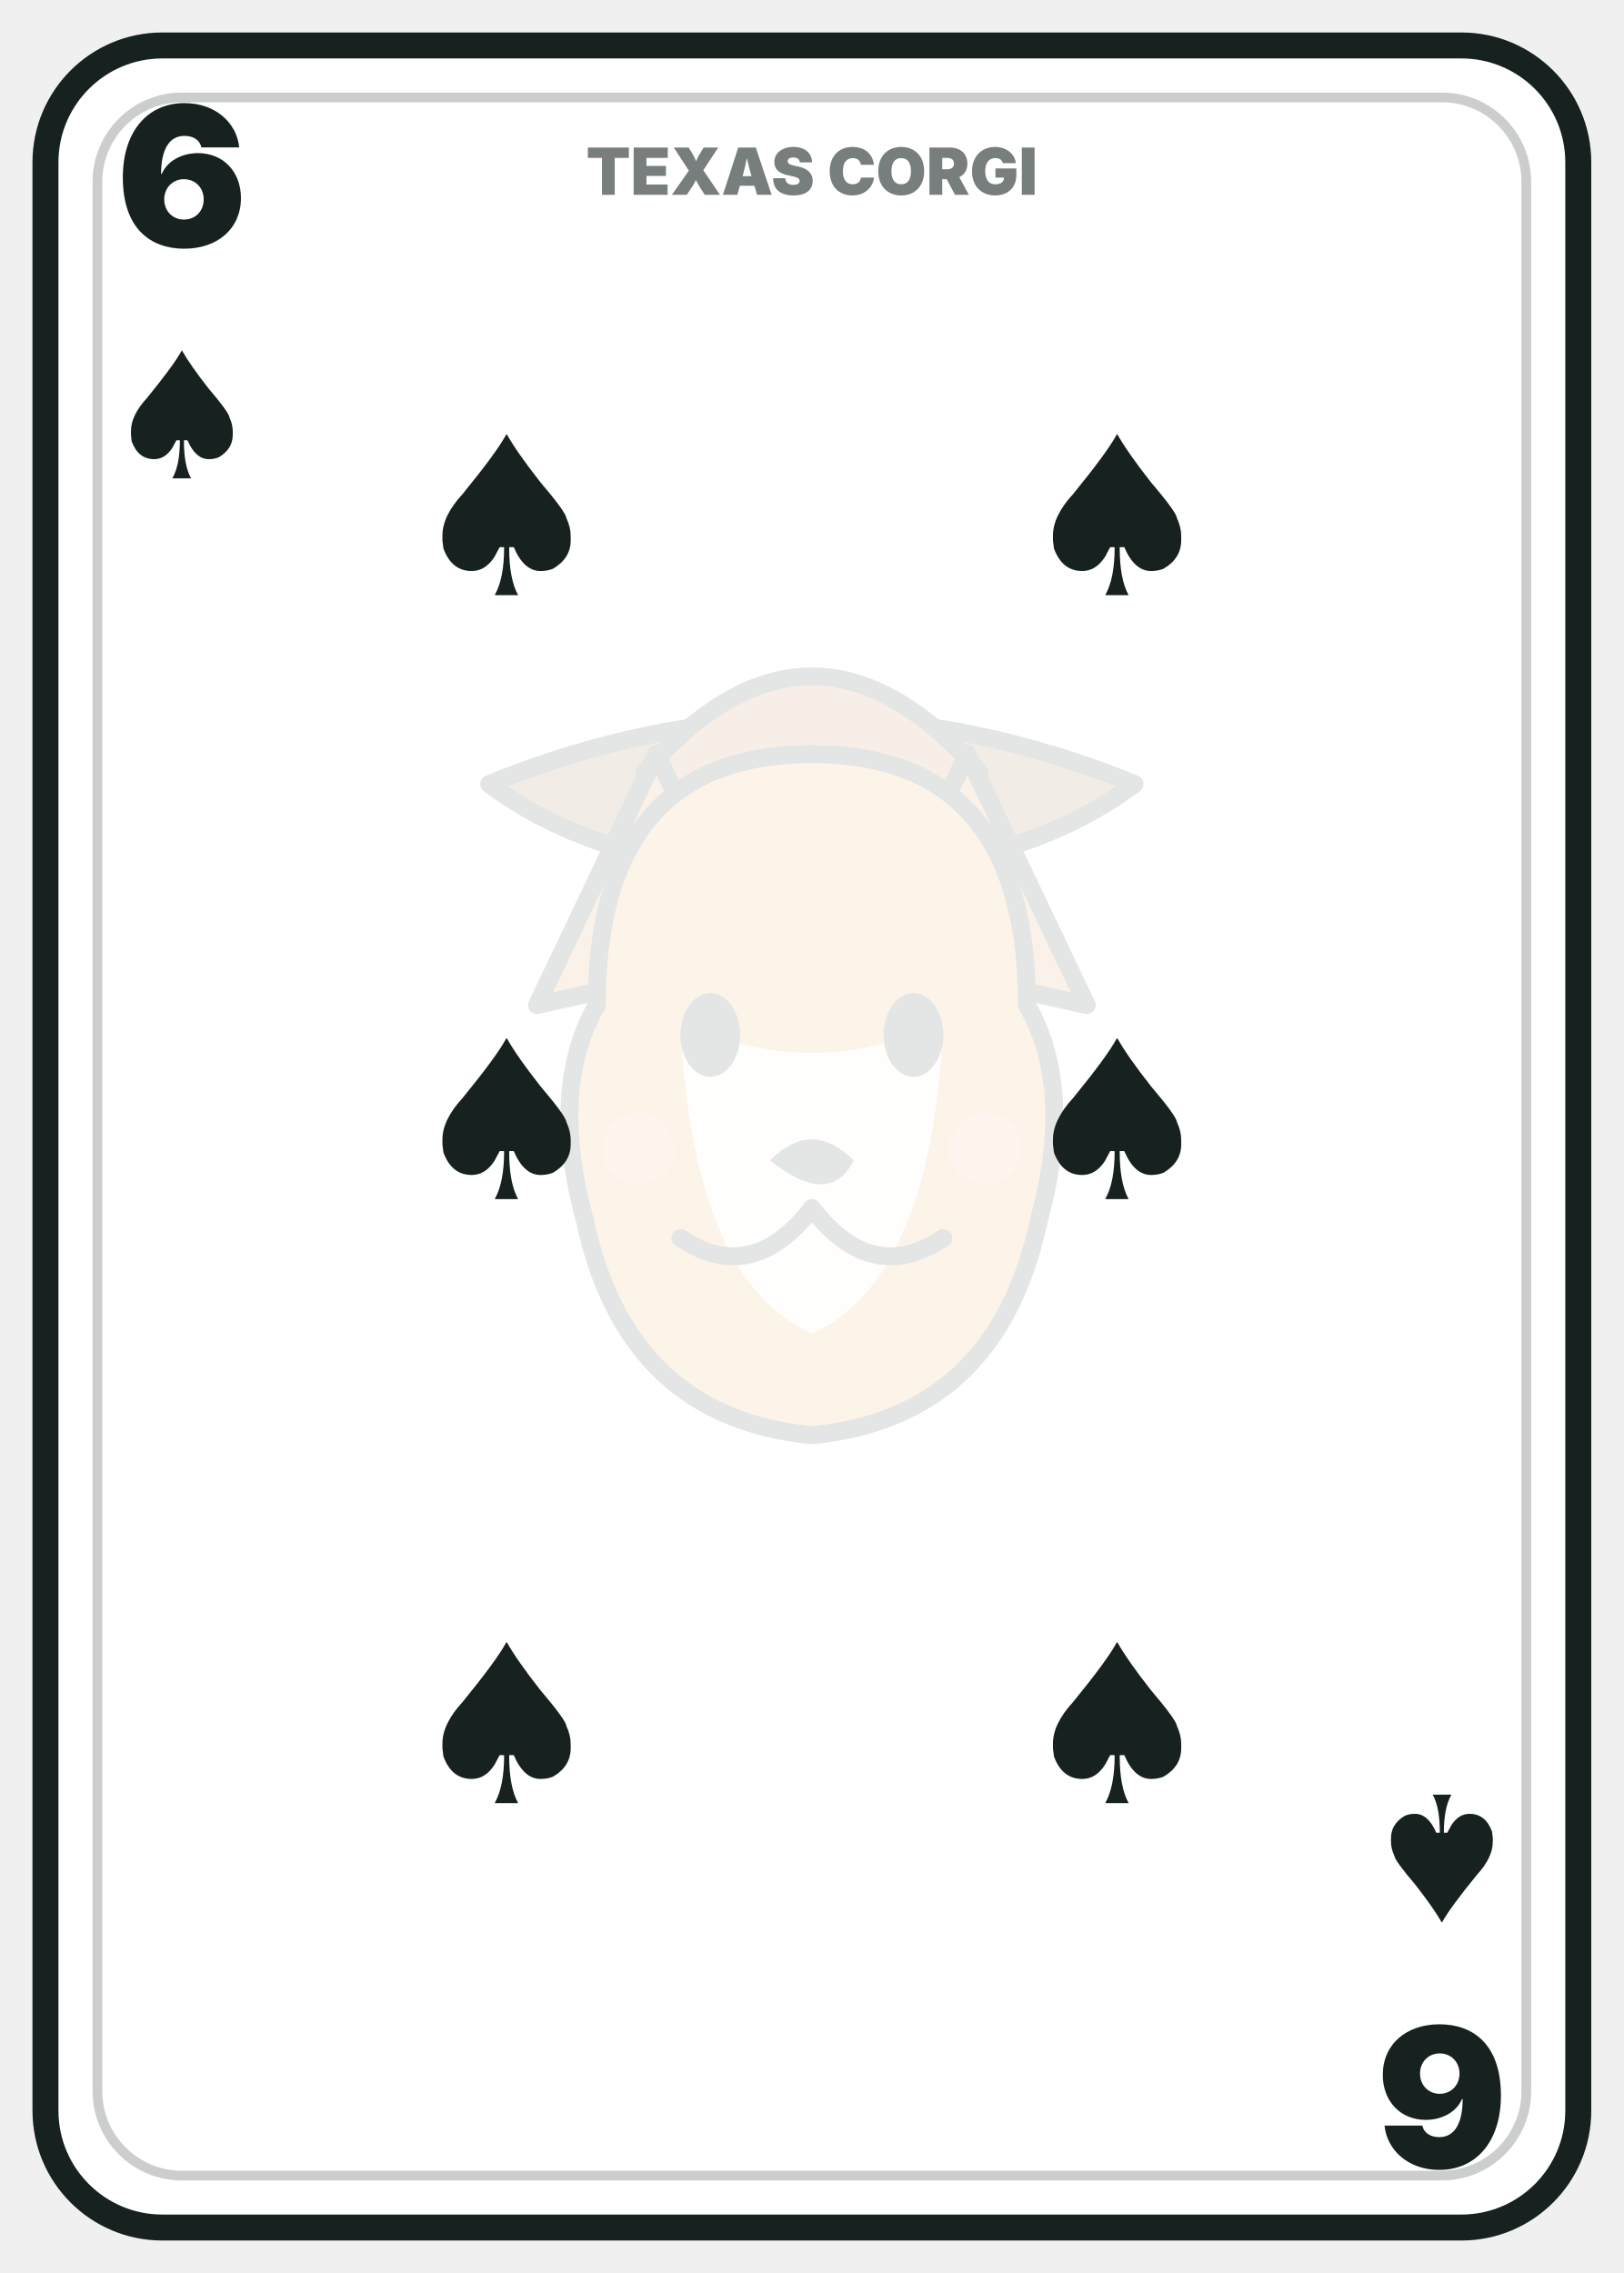
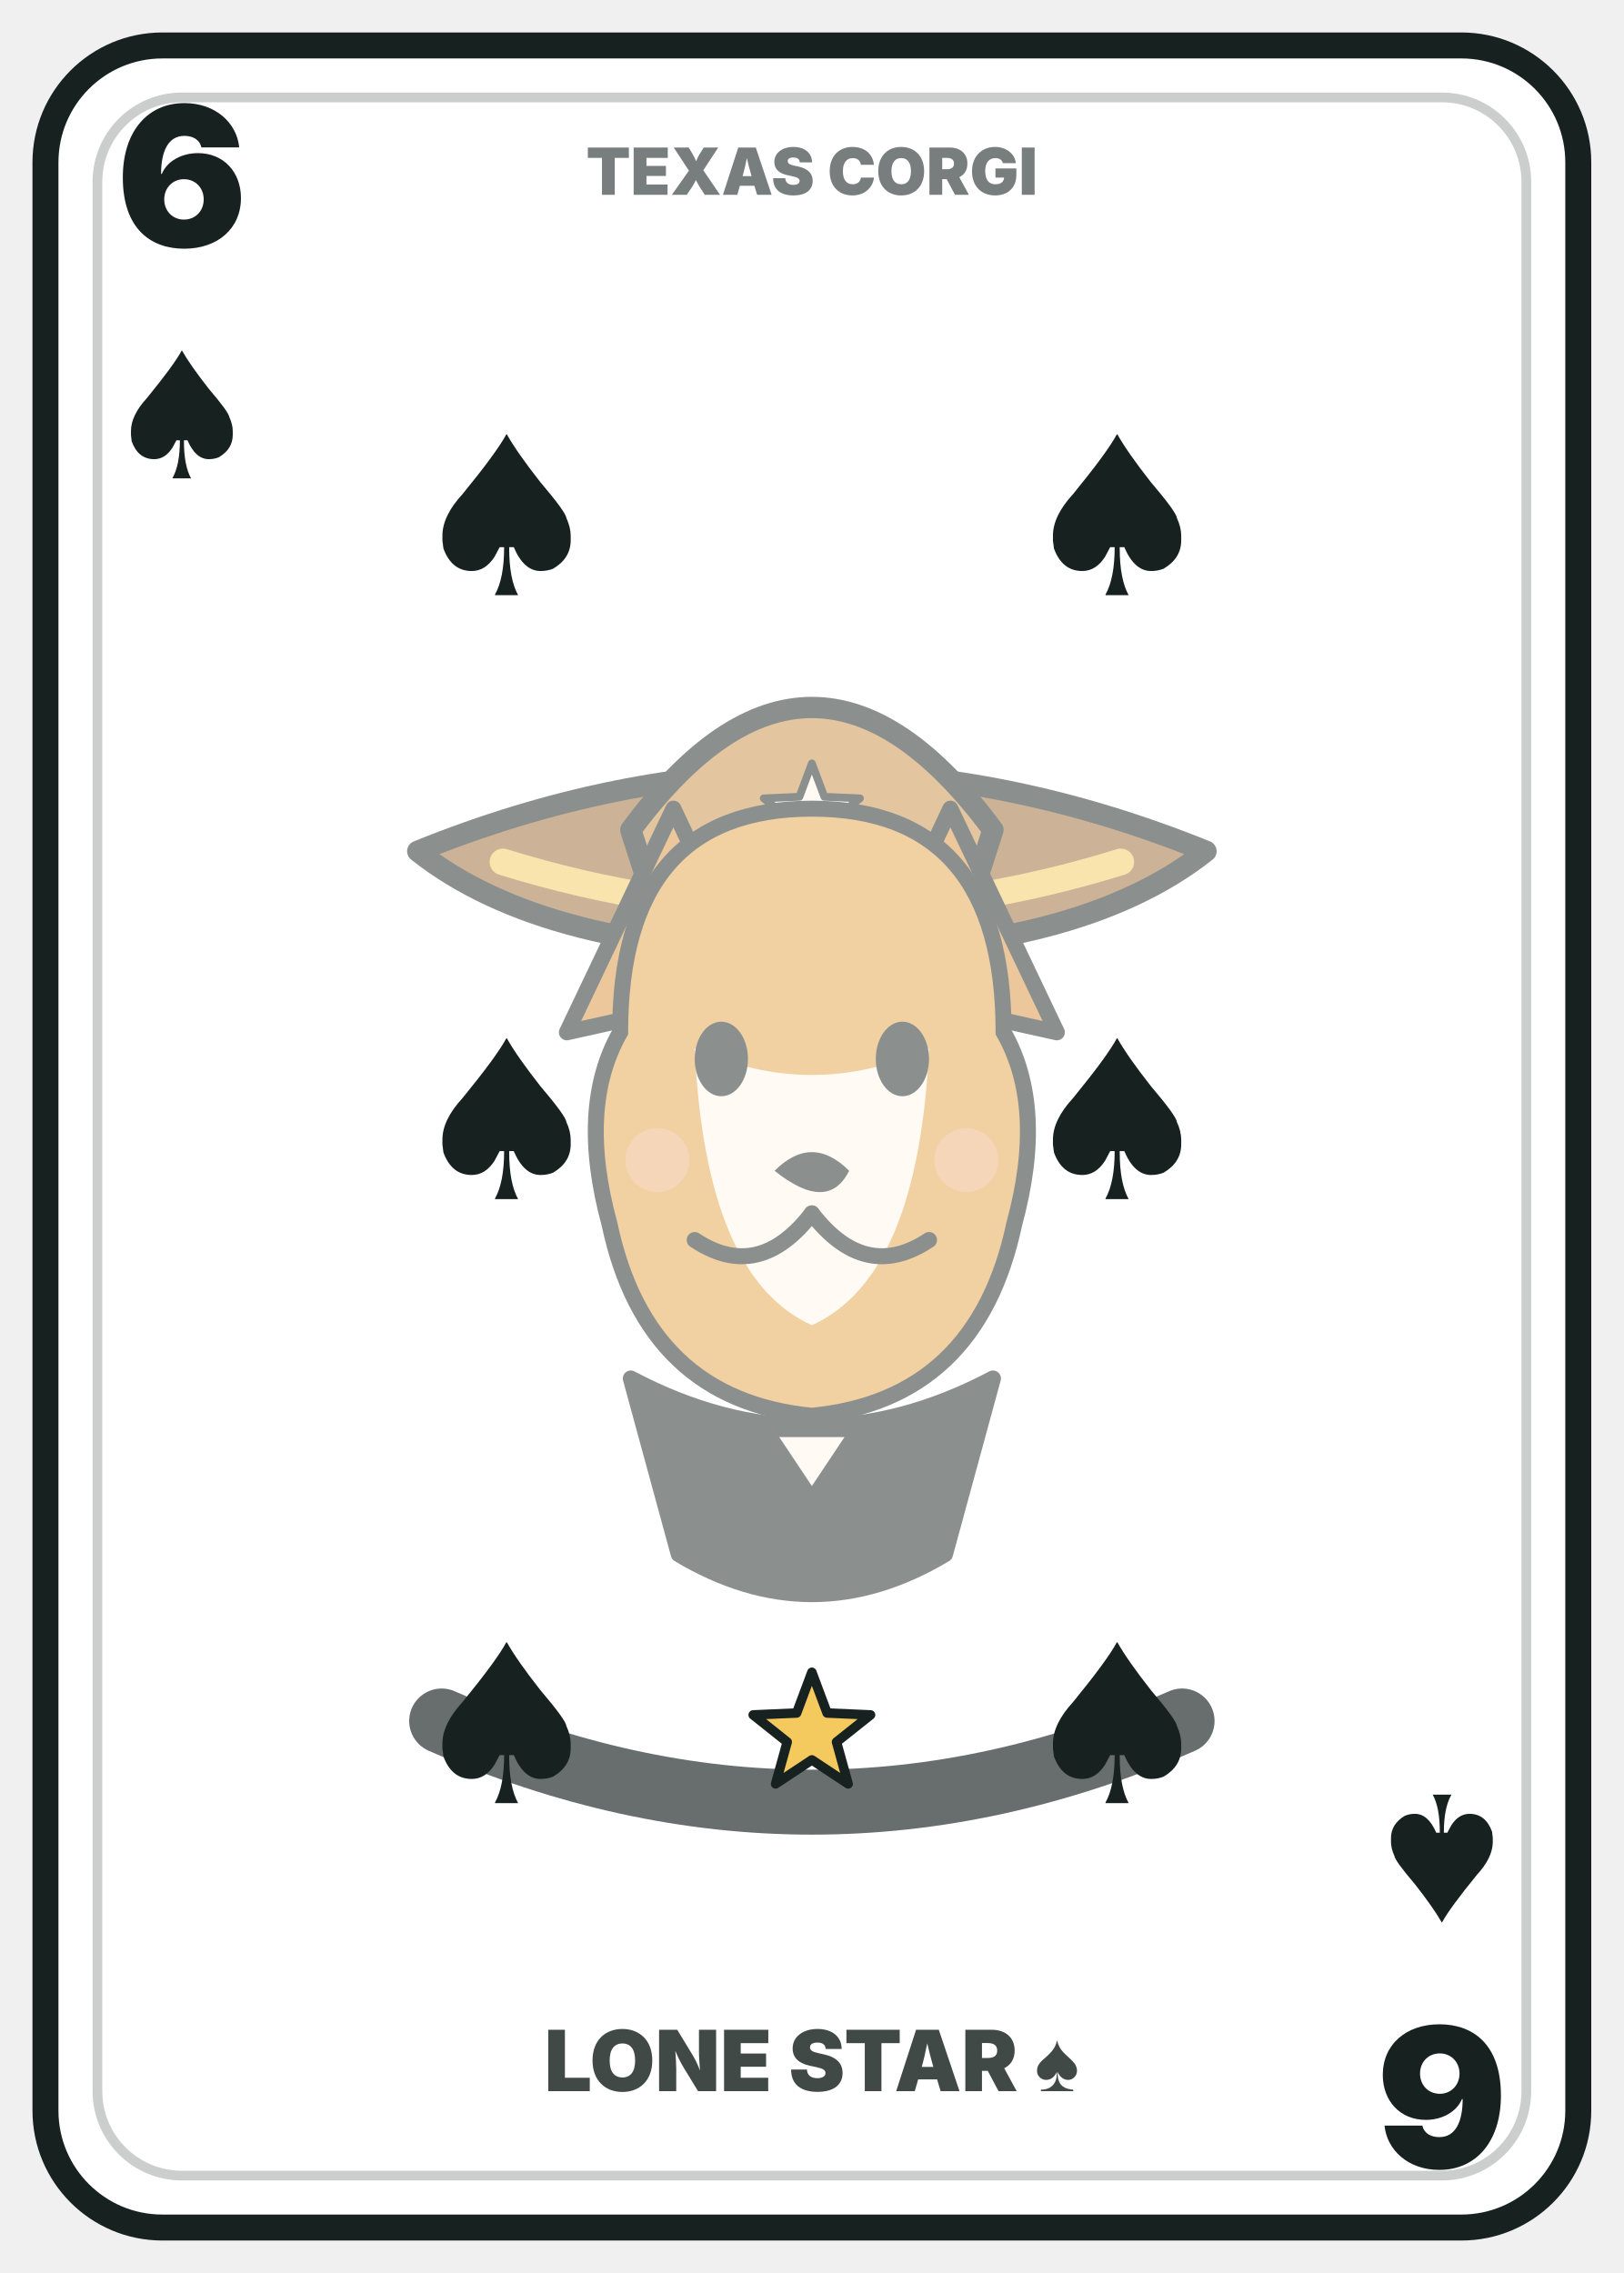
<svg xmlns="http://www.w3.org/2000/svg" width="250" height="350" viewBox="0 0 250 350" role="img" aria-labelledby="title desc">
  <rect x="7" y="7" width="236" height="336" rx="18" fill="#ffffff" stroke="#17211f" stroke-width="4" />
  <rect x="15" y="15" width="220" height="320" rx="13" fill="none" stroke="#17211f" stroke-width="1.5" opacity=".22" />
  <text x="125" y="30" text-anchor="middle" font-family="Inter, Arial, sans-serif" font-size="10" font-weight="900" fill="#17211f" opacity=".58">TEXAS CORGI</text>
+   <text x="125" y="322" text-anchor="middle" font-family="Inter, Arial, sans-serif" font-size="13" font-weight="900" fill="#17211f" opacity=".82">LONE STAR ♠</text>
  <g>
    <text x="28" y="38" text-anchor="middle" font-family="Inter, Arial, sans-serif" font-size="30" font-weight="900" fill="#17211f">6</text>
    <text x="28" y="66" text-anchor="middle" dominant-baseline="middle" font-family="Georgia, serif" font-size="27" font-weight="900" fill="#17211f" opacity="1">♠</text>
  </g>
  <g transform="rotate(180 125 175)">
    <text x="28" y="38" text-anchor="middle" font-family="Inter, Arial, sans-serif" font-size="30" font-weight="900" fill="#17211f">6</text>
    <text x="28" y="66" text-anchor="middle" dominant-baseline="middle" font-family="Georgia, serif" font-size="27" font-weight="900" fill="#17211f" opacity="1">♠</text>
  </g>
-   <g opacity=".12">
-     <g transform="translate(125 175) scale(0.92)">
-       <path d="M -54 -59 q 54 -22 108 0 q -20 15 -54 15 t -54 -15z" fill="#8b5a2b" stroke="#17211f" stroke-width="3" stroke-linejoin="round" />
-       <path d="M -28 -61 q 28 -32 56 0 l -7 20 h -42z" fill="#b97835" stroke="#17211f" stroke-width="3" stroke-linejoin="round" />
-       <polygon points="4.286263797015736e-16,-65 1.728,-60.379 6.657,-60.163 2.796,-57.091 4.114,-52.337 1.8002307947466092e-16,-55.06 -4.114,-52.337 -2.796,-57.091 -6.657,-60.163 -1.728,-60.379" fill="#fff6e8" stroke="#17211f" stroke-width="1.2" stroke-linejoin="round" />
+   <g opacity=".5">
+     <g transform="translate(125 177) scale(0.82)">
+       <path d="M -74 -56 q 74 -30 148 0 q -24 19 -74 19 t -74 -19z" fill="#9a682f" stroke="#17211f" stroke-width="4" stroke-linejoin="round" />
+       <path d="M -34 -60 q 34 -46 68 0 l -8 25 h -52z" fill="#c78b3f" stroke="#17211f" stroke-width="4" stroke-linejoin="round" />
+       <path d="M -58 -54 q 58 18 116 0" fill="none" stroke="#f4c95d" stroke-width="5" stroke-linecap="round" />
+       <polygon points="5.817072295949927e-16,-72.5 2.345,-66.228 9.035,-65.936 3.795,-61.767 5.584,-55.314 2.4431703642989695e-16,-59.01 -5.584,-55.314 -3.795,-61.767 -9.035,-65.936 -2.345,-66.228" fill="#fff6e8" stroke="#17211f" stroke-width="1.462" stroke-linejoin="round" />
      <path d="M -46 -22 L -26 -64 L -10 -30 Z" fill="#d89038" stroke="#17211f" stroke-width="3" stroke-linejoin="round" />
      <path d="M 46 -22 L 26 -64 L 10 -30 Z" fill="#d89038" stroke="#17211f" stroke-width="3" stroke-linejoin="round" />
      <path d="M -36 -22 q 0 -42 36 -42 t 36 42 q 8 14 2 36 q -7 33 -38 36 q -31 -3 -38 -36 q -6 -22 2 -36z" fill="#e3a146" stroke="#17211f" stroke-width="3" />
      <path d="M -22 -19 q 22 10 44 0 q -2 43 -22 52 q -20 -9 -22 -52z" fill="#fff6e8" />
      <ellipse cx="-17" cy="-17" rx="5" ry="7" fill="#17211f" />
      <ellipse cx="17" cy="-17" rx="5" ry="7" fill="#17211f" />
      <path d="M -7 4 q 7 -7 14 0 q -4 8 -14 0z" fill="#17211f" />
      <path d="M 0 12 q -10 13 -22 5" fill="none" stroke="#17211f" stroke-width="3" stroke-linecap="round" />
      <path d="M 0 12 q 10 13 22 5" fill="none" stroke="#17211f" stroke-width="3" stroke-linecap="round" />
-       <path d="M 117.64 203.52 q 7.36 12.88 14.72 0" fill="#e86f7a" stroke="#17211f" stroke-width="1.84" stroke-linecap="round" />
      <circle cx="-29" cy="2" r="6" fill="#f3b283" opacity=".72" />
      <circle cx="29" cy="2" r="6" fill="#f3b283" opacity=".72" />
+       <path d="M -34 43 q 34 18 68 0 l -9 33 q -25 15 -50 0z" fill="#17211f" stroke="#17211f" stroke-width="3" stroke-linejoin="round" />
+       <path d="M -8 53 h16 l -8 12z" fill="#fff6e8" stroke="#17211f" stroke-width="2" stroke-linejoin="round" />
    </g>
  </g>
+   <path d="M 68 265 q 57 25 114 0" fill="none" stroke="#17211f" stroke-width="10" stroke-linecap="round" opacity=".65" />
+   <polygon points="125,257.5 127.345,263.772 134.035,264.064 128.795,268.233 130.584,274.686 125,270.99 119.416,274.686 121.205,268.233 115.965,264.064 122.655,263.772" fill="#f4c95d" stroke="#17211f" stroke-width="1.462" stroke-linejoin="round" />
  <text x="78" y="82" text-anchor="middle" dominant-baseline="middle" font-family="Georgia, serif" font-size="34" font-weight="900" fill="#17211f" opacity="1">♠</text>
  <text x="172" y="82" text-anchor="middle" dominant-baseline="middle" font-family="Georgia, serif" font-size="34" font-weight="900" fill="#17211f" opacity="1">♠</text>
  <text x="78" y="175" text-anchor="middle" dominant-baseline="middle" font-family="Georgia, serif" font-size="34" font-weight="900" fill="#17211f" opacity="1">♠</text>
  <text x="172" y="175" text-anchor="middle" dominant-baseline="middle" font-family="Georgia, serif" font-size="34" font-weight="900" fill="#17211f" opacity="1">♠</text>
  <text x="78" y="268" text-anchor="middle" dominant-baseline="middle" font-family="Georgia, serif" font-size="34" font-weight="900" fill="#17211f" opacity="1">♠</text>
  <text x="172" y="268" text-anchor="middle" dominant-baseline="middle" font-family="Georgia, serif" font-size="34" font-weight="900" fill="#17211f" opacity="1">♠</text>
</svg>
